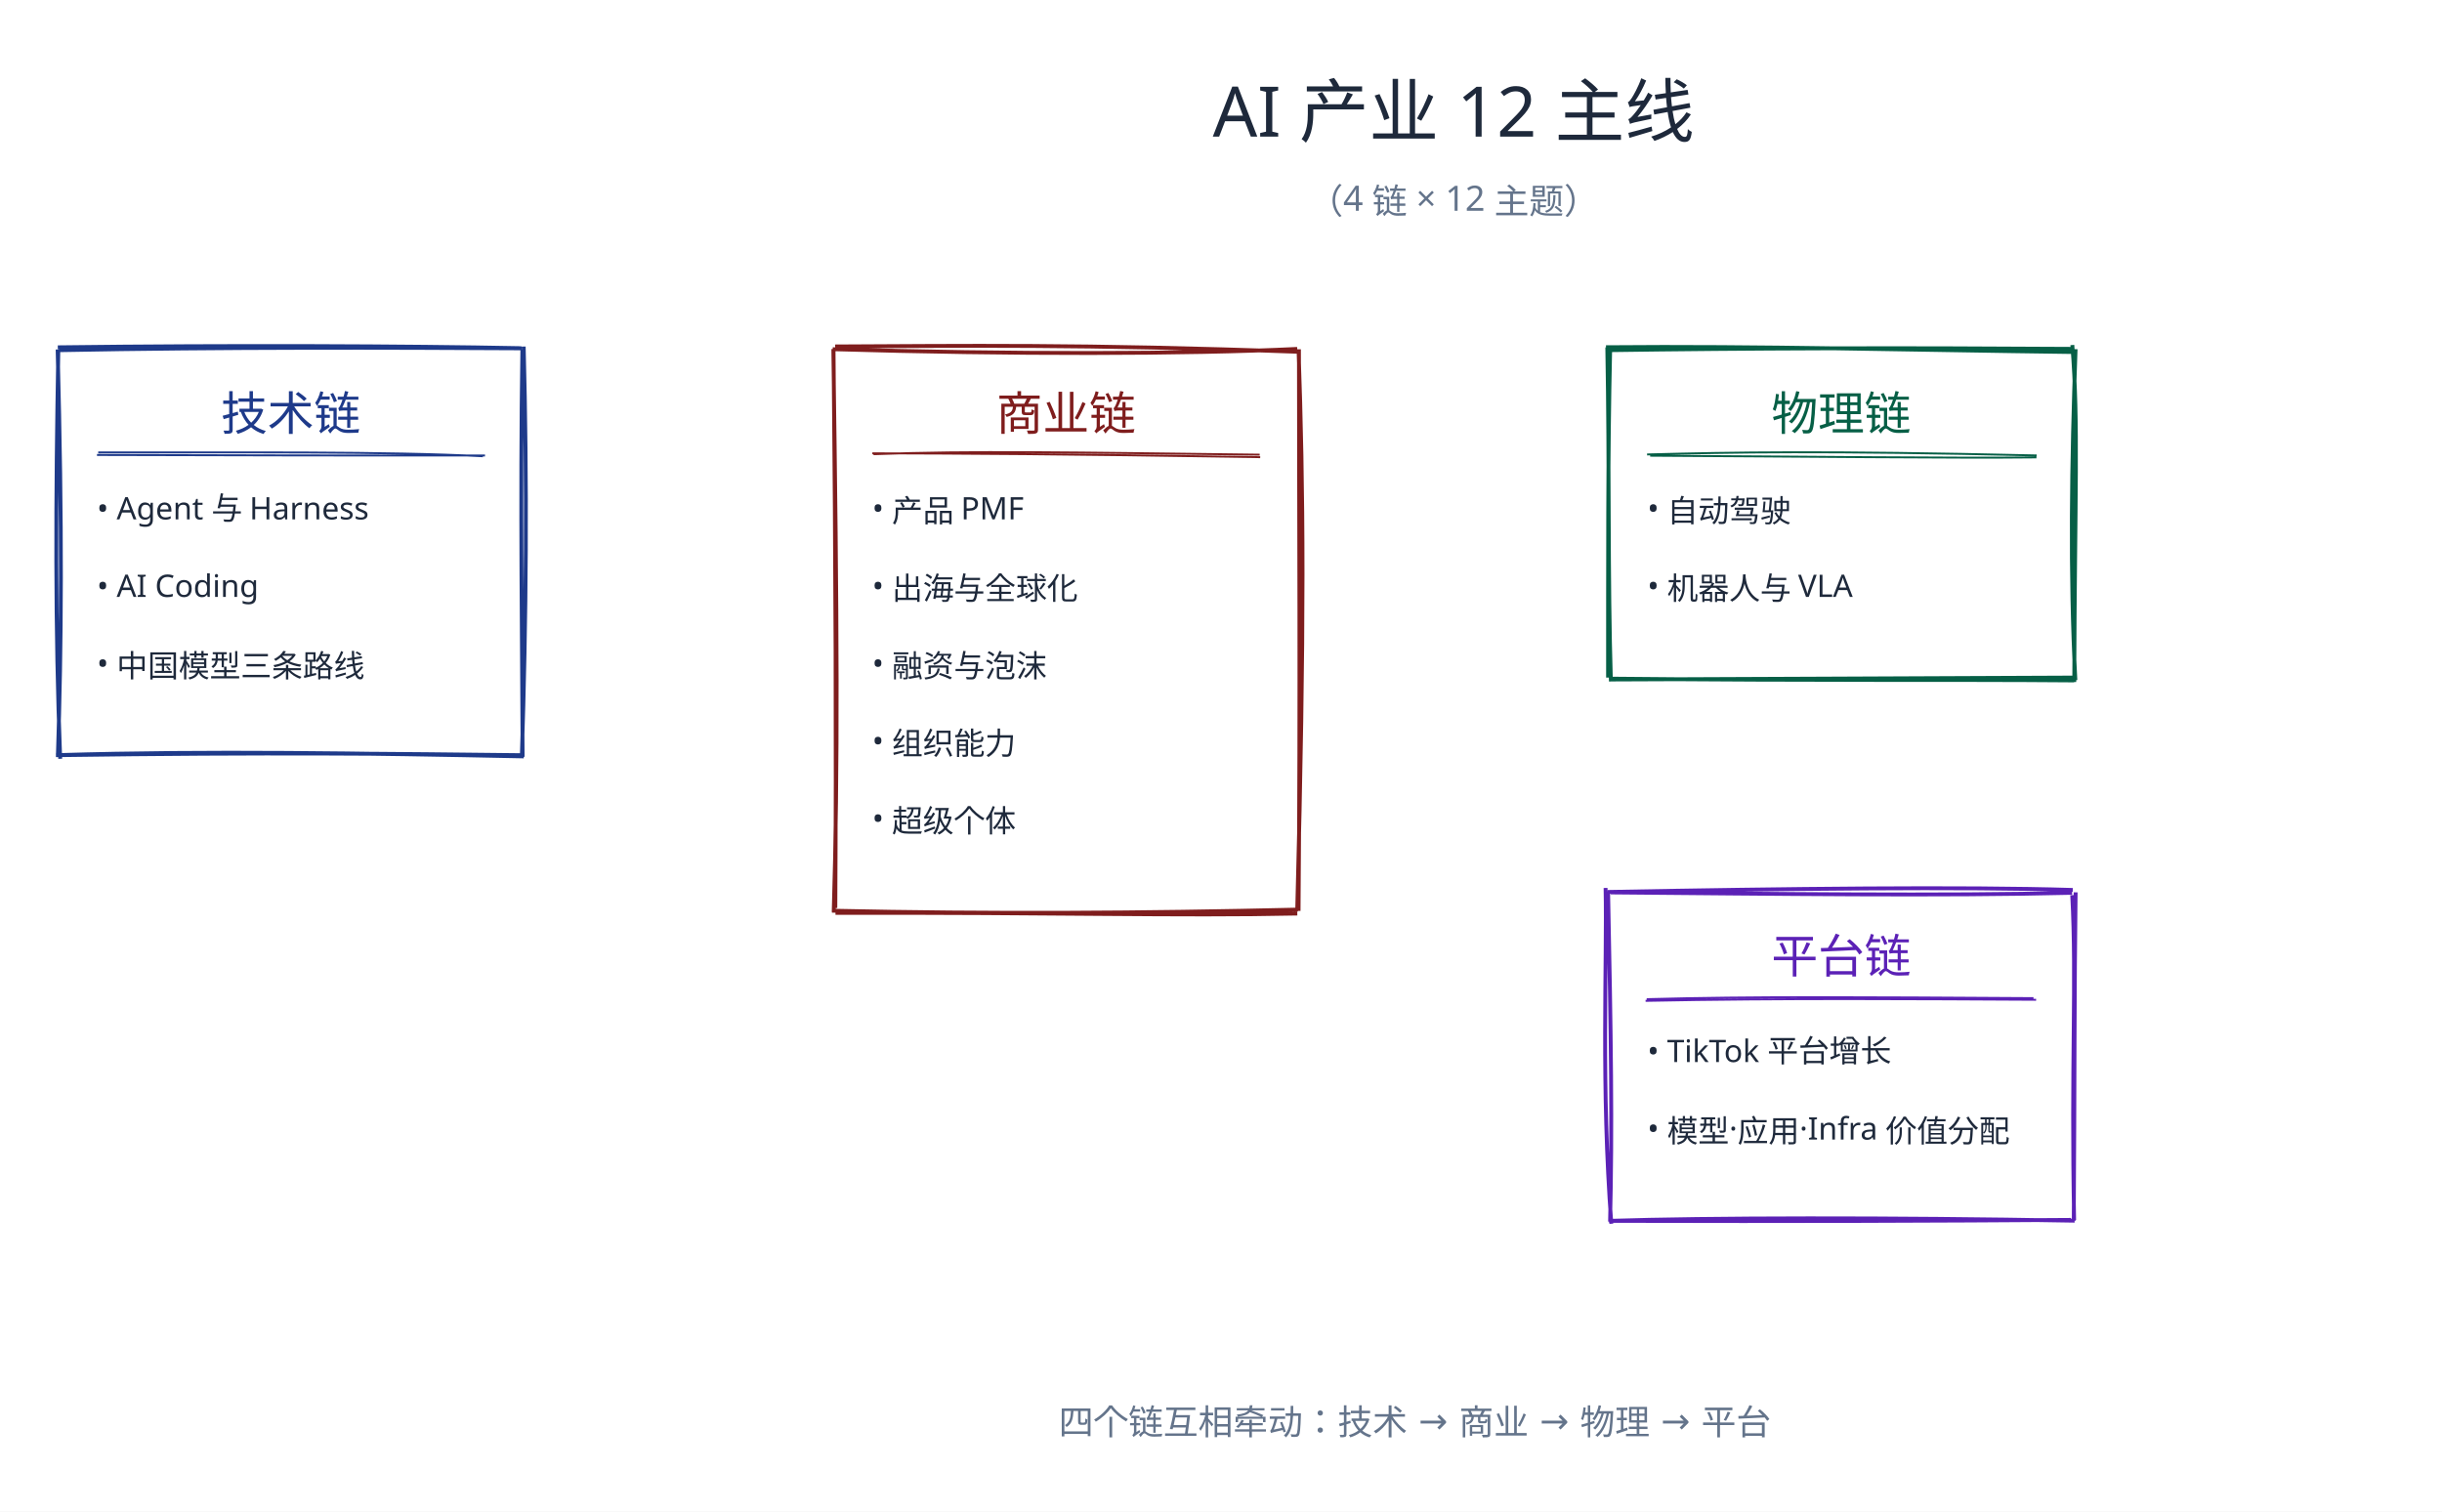
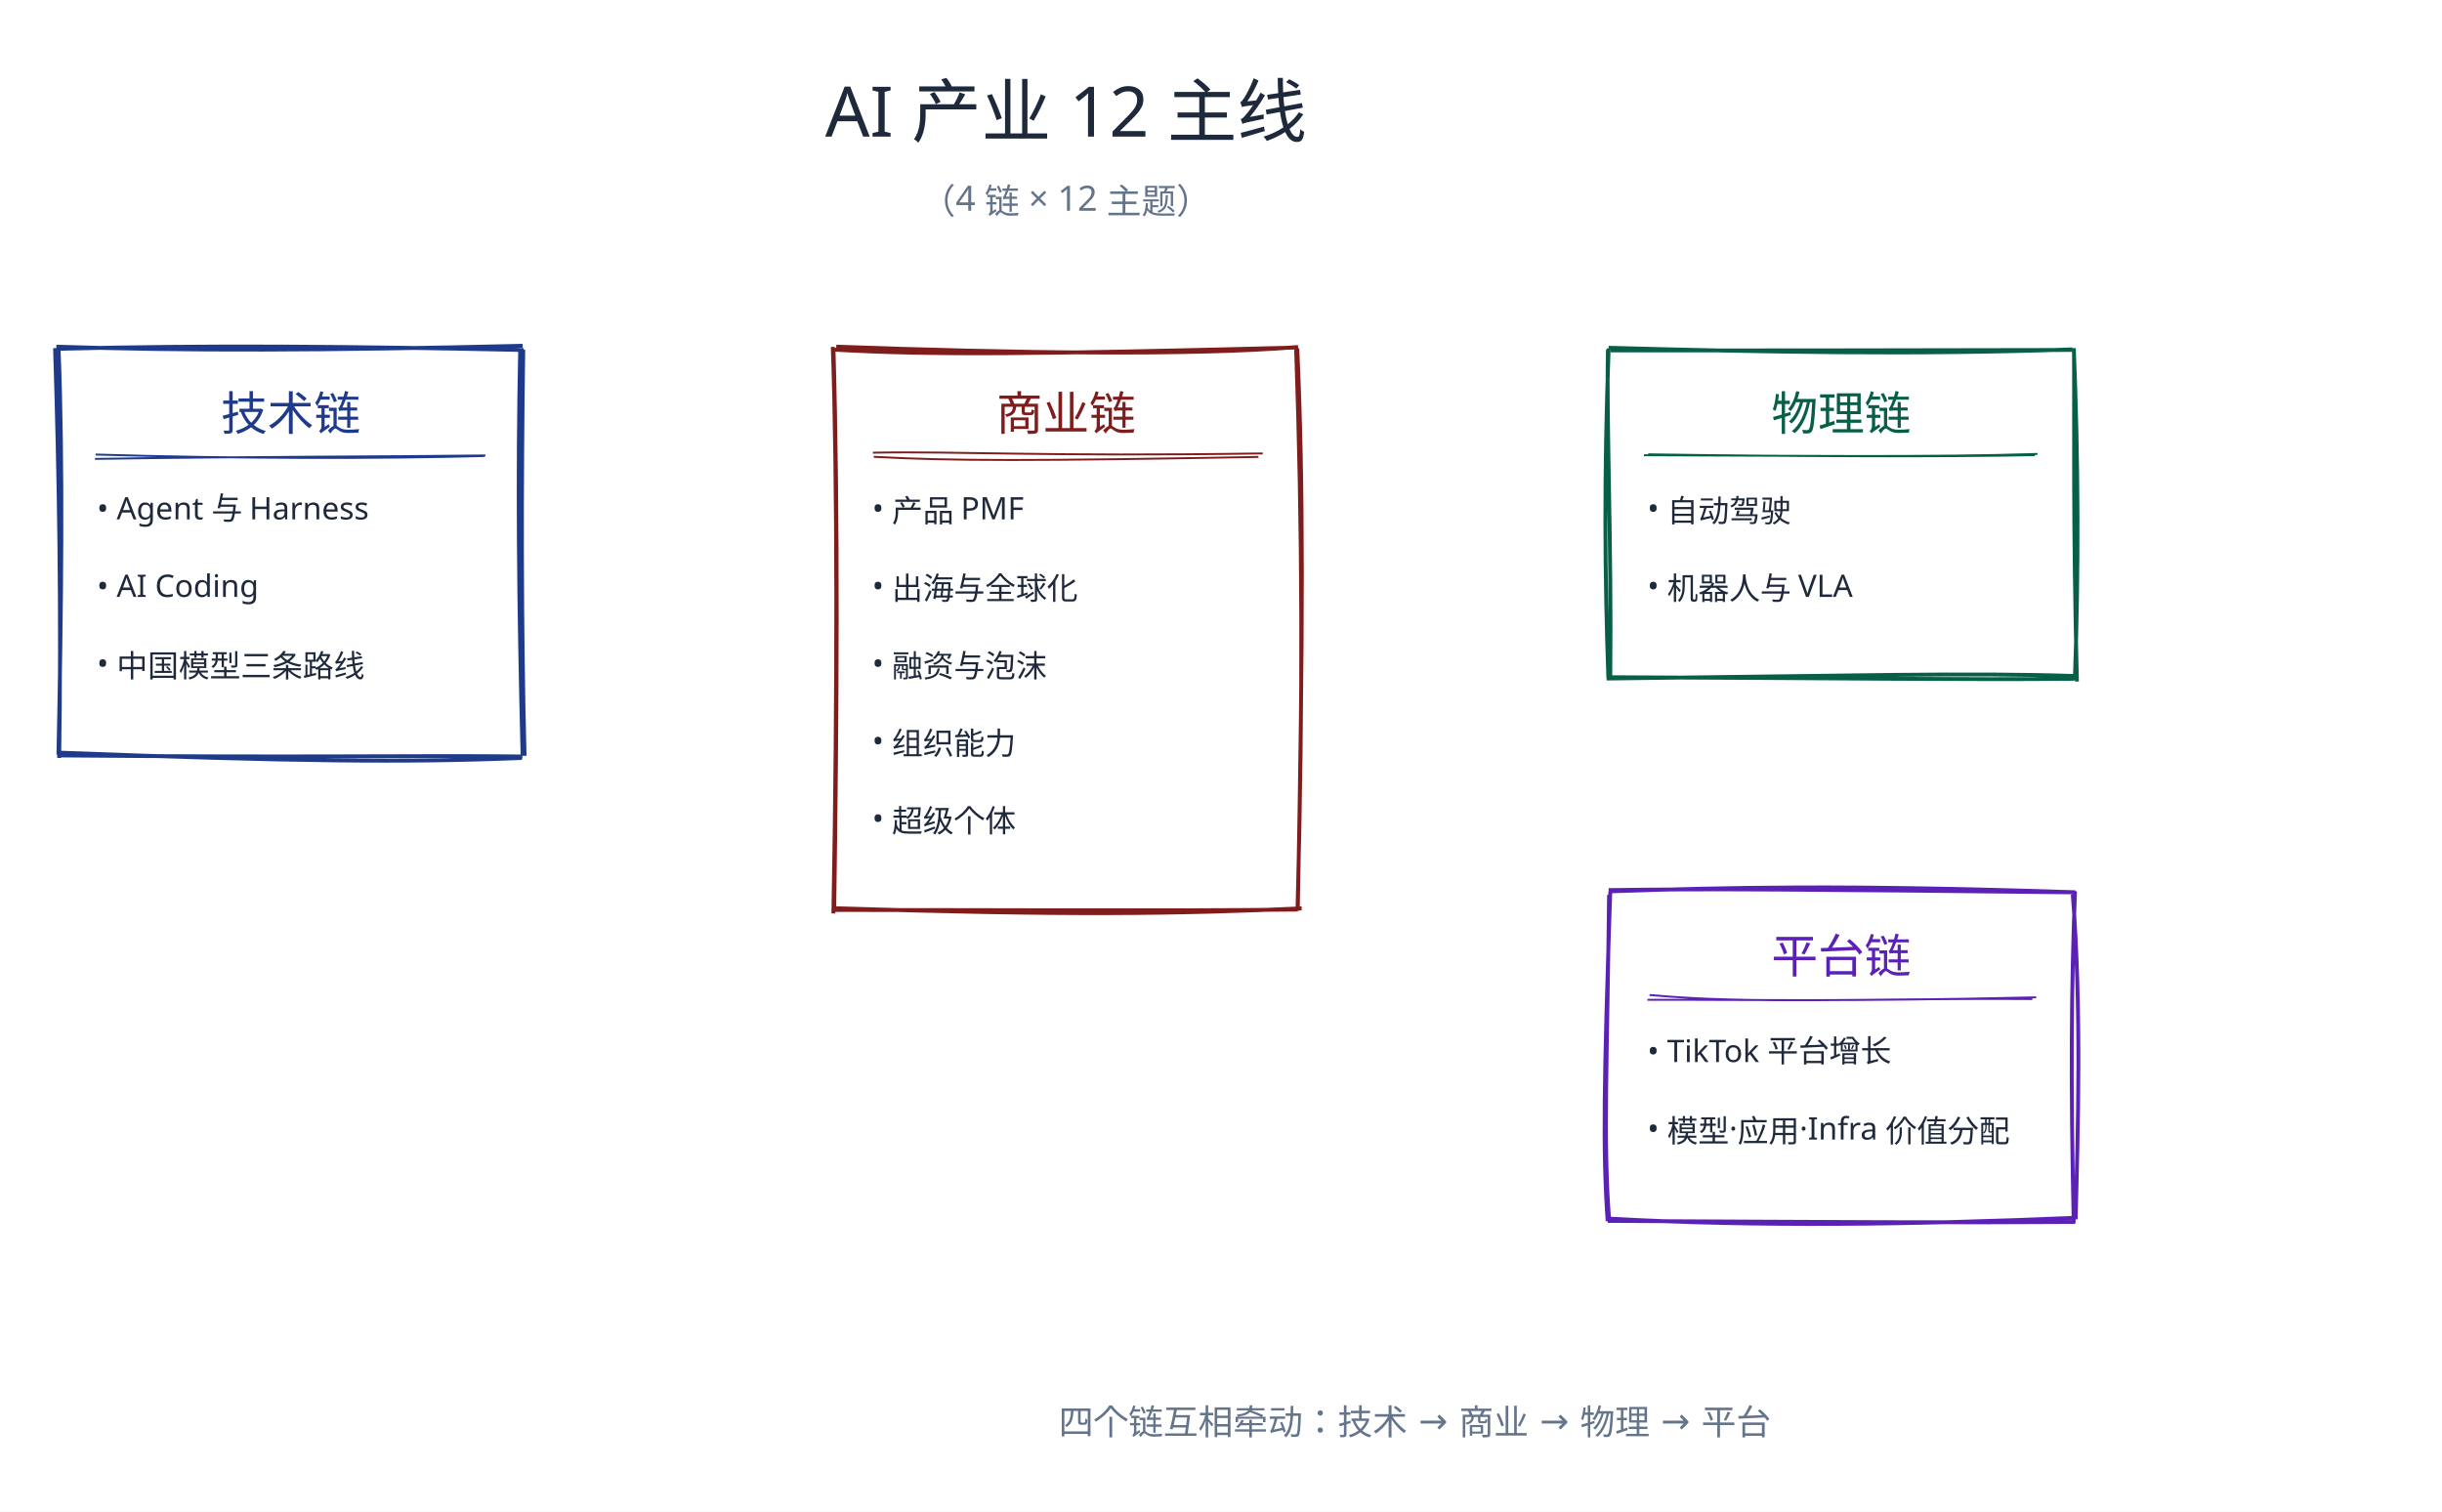
<svg xmlns="http://www.w3.org/2000/svg" width="1260" height="780" viewBox="0 0 1260 780">
  <rect width="100%" height="100%" fill="#ffffff" />
  <g>
-     <path d="M29.823 179.21 C119.669 178.1, 210.302 178.52, 268.386 179.648 M30.562 180.695 C115.234 179.076, 201.422 179.364, 269.178 179.735 M270.212 178.825 C272.038 249.071, 271.641 317.727, 269.223 391.27 M269.523 180.322 C268.287 259.318, 269.515 339.986, 269.656 390.537 M268.953 389.669 C204.701 388.965, 140.567 388.135, 28.864 389.679 M269.909 390.294 C188.925 388.658, 106.262 387.373, 30.815 389.605 M31.066 391.534 C28.397 324.319, 28.69 257.775, 30.085 181.172 M29.847 390.541 C31.769 332.127, 32.168 273.139, 29.74 180.327" stroke="#1e3a8a" stroke-width="2" fill="none" />
+     <path d="M29.075 178.872 C96.628 181.098, 166.119 180.859, 269.685 178.419 M30.743 179.978 C106.922 177.964, 185.403 178.767, 270.164 180.611 M268.391 180.538 C267.011 244.61, 267.572 310.527, 269.635 389.686 M269.981 180.377 C268.98 252.488, 268.976 324.498, 270.669 390.004 M269.276 391.109 C209.574 393.576, 150.204 392.894, 30.522 388.351 M269.561 390.34 C214.851 389.696, 160.606 390.987, 29.496 389.795 M30.549 391.111 C31.653 317.186, 30.451 244.57, 28.409 179.628 M30.155 389.375 C31.712 313.979, 32.585 238.418, 30.207 179.355" stroke="#1e3a8a" stroke-width="2" fill="none" />
  </g>
  <g>
-     <path d="M430.922 178.762 C495.741 178.503, 558.14 177.467, 670.694 181.552 M429.654 180.188 C521.369 182.899, 612.551 182.776, 669.332 180.038 M670.219 180.22 C670.215 267.073, 670.939 356.479, 670.023 470.025 M670.007 180.297 C672.53 251.924, 673.204 322.373, 669.321 469.728 M669.361 471.393 C607.548 472.707, 544.491 470.761, 431.083 471.062 M669.654 469.353 C590.304 471.2, 510.821 471.688, 429.296 469.927 M431.004 468.549 C431.491 382.582, 431.182 294.89, 430.084 180.885 M430.171 470.62 C432.392 395.946, 432.034 322.495, 429.978 180.102" stroke="#7f1d1d" stroke-width="2" fill="none" />
+     <path d="M431.49 178.865 C520.854 182.067, 614.123 183.68, 669.778 179.047 M429.969 180.41 C481.882 183.382, 535.471 182.708, 669.51 179.321 M668.769 180.381 C671.92 270.951, 672.42 359.145, 669.48 469.233 M669.377 179.75 C672.503 250.53, 672.421 321.787, 669.622 469.916 M671.607 468.697 C608.879 471.612, 548.179 472.425, 429.836 468.597 M669.613 469.339 C596.176 470.102, 520.62 469.529, 429.244 469.53 M429.997 471.336 C432.104 356.7, 431.977 244.304, 429.692 179.005 M430.438 469.439 C431.901 368.155, 432.547 266.354, 430.063 180.373" stroke="#7f1d1d" stroke-width="2" fill="none" />
  </g>
  <g>
-     <path d="M828.645 179.165 C907.7 178.451, 986.255 180.612, 1069.191 181.641 M829.254 180.697 C902.752 179.672, 976.16 179.396, 1070.278 180.016 M1069.26 178.036 C1072.512 218.97, 1070.577 253.982, 1070.257 351.93 M1070.937 180.168 C1068.862 238.359, 1067.931 295.921, 1070.833 350.962 M1070.16 351.098 C1004.961 350.55, 943.238 351.281, 830.239 350.181 M1070.32 349.625 C981.797 349.924, 894.405 350.456, 830.294 350.621 M831.177 351.638 C829.554 297.55, 830.453 241.441, 829.318 179.255 M829.713 349.655 C829.768 292.539, 829.524 236.965, 830.816 179.235" stroke="#065f46" stroke-width="2" fill="none" />
+     <path d="M831.078 180.798 C909.521 180.901, 989.448 180.724, 1068.934 180.581 M830.018 179.449 C909.634 181.616, 989.148 183.174, 1069.301 180.272 M1070.123 180.51 C1070.416 222.817, 1069.52 265.236, 1071.622 351.676 M1070.024 179.637 C1072.341 236.569, 1072.617 294.159, 1070.551 350.913 M1070.552 348.815 C1015.288 346.996, 957.734 348.647, 828.975 350.123 M1070.305 350.259 C1013.066 350.804, 957.818 349.946, 830.342 349.441 M830.863 348.656 C831.587 281.785, 828.79 214.987, 829.655 180.417 M829.86 349.973 C828.035 297.167, 827.569 245.201, 830.029 179.782" stroke="#065f46" stroke-width="2" fill="none" />
  </g>
  <g>
-     <path d="M831.108 460.495 C917.157 461.204, 1000.9 462.355, 1069.119 460.695 M829.532 460.249 C921.085 458.531, 1012.946 457.479, 1069.487 459.212 M1069.207 461.901 C1071.56 506.2, 1068.569 548.605, 1070.194 629.597 M1070.963 460.441 C1070.291 510.454, 1070.473 561.095, 1070.006 629.875 M1068.55 629.464 C999.253 629.951, 927.446 630.218, 831.613 629.966 M1070.442 629.871 C975.104 628.157, 880.309 628.328, 830.196 629.962 M831.406 631.451 C826.017 561.15, 829.226 496.359, 828.431 458.18 M830.752 630.375 C831.967 582.347, 831.24 534.437, 829.729 459.882" stroke="#5b21b6" stroke-width="2" fill="none" />
+     <path d="M830.647 459.93 C891.852 457.86, 952.221 456.477, 1070.85 460.406 M830.013 459.283 C881.565 458.548, 931.995 458.93, 1070.352 460.459 M1069.498 461.544 C1074.051 520.164, 1072.174 582.972, 1070.974 629.194 M1070.639 459.853 C1068.731 509.572, 1068.347 558.265, 1069.976 630.855 M1070.111 628.401 C987.419 631.896, 906.753 633.103, 829.666 628.769 M1070.736 630.533 C1008.696 630.972, 947.803 630.558, 829.529 629.991 M830.28 629.565 C827.112 589.095, 829.371 545.89, 830.219 461.775 M829.5 630.134 C826.96 594.045, 827.54 559.306, 830.846 460.11" stroke="#5b21b6" stroke-width="2" fill="none" />
  </g>
  <g>
-     <path d="M50.677 233.462 C124.516 233.543, 200.545 232.833, 249.13 235.43 M50.037 234.771 C116.069 234.921, 181.855 235.133, 250.251 235.026" stroke="#1e3a8a" stroke-width="1" fill="none" />
+     <path d="M49.006 236.791 C126.508 235.563, 202.166 235.608, 250.478 235.011 M49.376 234.546 C122.475 236.728, 196.492 236.74, 249.823 235.311" stroke="#1e3a8a" stroke-width="1" fill="none" />
  </g>
  <g>
-     <path d="M450.099 233.913 C497.455 234.047, 546.203 234.252, 650.224 235.907 M450.711 234.366 C501.273 232.468, 552.503 233.422, 649.962 234.613" stroke="#7f1d1d" stroke-width="1" fill="none" />
+     <path d="M450.393 233.591 C495.58 232.745, 537.066 235.676, 651.544 233.974 M450.832 235.716 C491.289 237.9, 533.165 237.882, 649.303 235.769" stroke="#7f1d1d" stroke-width="1" fill="none" />
  </g>
  <g>
-     <path d="M851.439 235.148 C929.379 235.553, 1009.368 236.499, 1050.744 236.011 M849.844 234.496 C894.573 233.367, 939.628 232.448, 1050.845 235.01" stroke="#065f46" stroke-width="1" fill="none" />
+     <path d="M848.244 234.905 C924.568 235.129, 998.101 235.973, 1051.287 234.226 M850.403 234.426 C927.151 235.557, 1003.621 235.832, 1049.927 234.85" stroke="#065f46" stroke-width="1" fill="none" />
  </g>
  <g>
-     <path d="M849.073 516.445 C920.261 515.023, 990.883 515.602, 1050.564 515.886 M849.64 515.569 C904.842 514.061, 957.987 514.517, 1049.212 515.03" stroke="#5b21b6" stroke-width="1" fill="none" />
+     <path d="M851.118 513.42 C904.666 518.299, 962.293 514.993, 1048.612 515.52 M850.029 515.891 C901.342 515.778, 952.804 516.902, 1050.612 514.616" stroke="#5b21b6" stroke-width="1" fill="none" />
  </g>
-   <text x="750" y="70.5" font-family="'Comic Sans MS', 'Marker Felt', sans-serif" font-size="36" fill="#1e293b" text-anchor="middle" dominant-baseline="alphabetic">AI 产业 12 主线</text>
-   <text x="750" y="110.25" font-family="'Comic Sans MS', 'Marker Felt', sans-serif" font-size="18" fill="#64748b" text-anchor="middle" dominant-baseline="alphabetic">（4 链 × 12 主题）</text>
+   <text x="550" y="70.5" font-family="'Comic Sans MS', 'Marker Felt', sans-serif" font-size="36" fill="#1e293b" text-anchor="middle" dominant-baseline="alphabetic">AI 产业 12 主线</text>
+   <text x="550" y="110.25" font-family="'Comic Sans MS', 'Marker Felt', sans-serif" font-size="18" fill="#64748b" text-anchor="middle" dominant-baseline="alphabetic">（4 链 × 12 主题）</text>
  <text x="150" y="222" font-family="'Comic Sans MS', 'Marker Felt', sans-serif" font-size="24" fill="#1e3a8a" text-anchor="middle" dominant-baseline="alphabetic">技术链</text>
  <text x="50" y="268" font-family="'Comic Sans MS', 'Marker Felt', sans-serif" font-size="16" fill="#1e293b" text-anchor="start" dominant-baseline="alphabetic">• Agent 与 Harness</text>
  <text x="50" y="308" font-family="'Comic Sans MS', 'Marker Felt', sans-serif" font-size="16" fill="#1e293b" text-anchor="start" dominant-baseline="alphabetic">• AI Coding</text>
  <text x="50" y="348" font-family="'Comic Sans MS', 'Marker Felt', sans-serif" font-size="16" fill="#1e293b" text-anchor="start" dominant-baseline="alphabetic">• 中国模型三条路线</text>
  <text x="550" y="222" font-family="'Comic Sans MS', 'Marker Felt', sans-serif" font-size="24" fill="#7f1d1d" text-anchor="middle" dominant-baseline="alphabetic">商业链</text>
  <text x="450" y="268" font-family="'Comic Sans MS', 'Marker Felt', sans-serif" font-size="16" fill="#1e293b" text-anchor="start" dominant-baseline="alphabetic">• 产品 PMF</text>
  <text x="450" y="308" font-family="'Comic Sans MS', 'Marker Felt', sans-serif" font-size="16" fill="#1e293b" text-anchor="start" dominant-baseline="alphabetic">• 出海与全球化</text>
  <text x="450" y="348" font-family="'Comic Sans MS', 'Marker Felt', sans-serif" font-size="16" fill="#1e293b" text-anchor="start" dominant-baseline="alphabetic">• 融资与泡沫</text>
  <text x="450" y="388" font-family="'Comic Sans MS', 'Marker Felt', sans-serif" font-size="16" fill="#1e293b" text-anchor="start" dominant-baseline="alphabetic">• 组织能力</text>
  <text x="450" y="428" font-family="'Comic Sans MS', 'Marker Felt', sans-serif" font-size="16" fill="#1e293b" text-anchor="start" dominant-baseline="alphabetic">• 超级个体</text>
  <text x="950" y="222" font-family="'Comic Sans MS', 'Marker Felt', sans-serif" font-size="24" fill="#065f46" text-anchor="middle" dominant-baseline="alphabetic">物理链</text>
  <text x="850" y="268" font-family="'Comic Sans MS', 'Marker Felt', sans-serif" font-size="16" fill="#1e293b" text-anchor="start" dominant-baseline="alphabetic">• 自动驾驶</text>
  <text x="850" y="308" font-family="'Comic Sans MS', 'Marker Felt', sans-serif" font-size="16" fill="#1e293b" text-anchor="start" dominant-baseline="alphabetic">• 机器人与 VLA</text>
  <text x="950" y="502" font-family="'Comic Sans MS', 'Marker Felt', sans-serif" font-size="24" fill="#5b21b6" text-anchor="middle" dominant-baseline="alphabetic">平台链</text>
  <text x="850" y="548" font-family="'Comic Sans MS', 'Marker Felt', sans-serif" font-size="16" fill="#1e293b" text-anchor="start" dominant-baseline="alphabetic">• TikTok 平台增长</text>
  <text x="850" y="588" font-family="'Comic Sans MS', 'Marker Felt', sans-serif" font-size="16" fill="#1e293b" text-anchor="start" dominant-baseline="alphabetic">• 模型·应用·Infra 价值分配</text>
  <text x="730" y="740.25" font-family="'Comic Sans MS', 'Marker Felt', sans-serif" font-size="18" fill="#64748b" text-anchor="middle" dominant-baseline="alphabetic">四个链互相牵动：技术 → 商业 → 物理 → 平台</text>
</svg>
